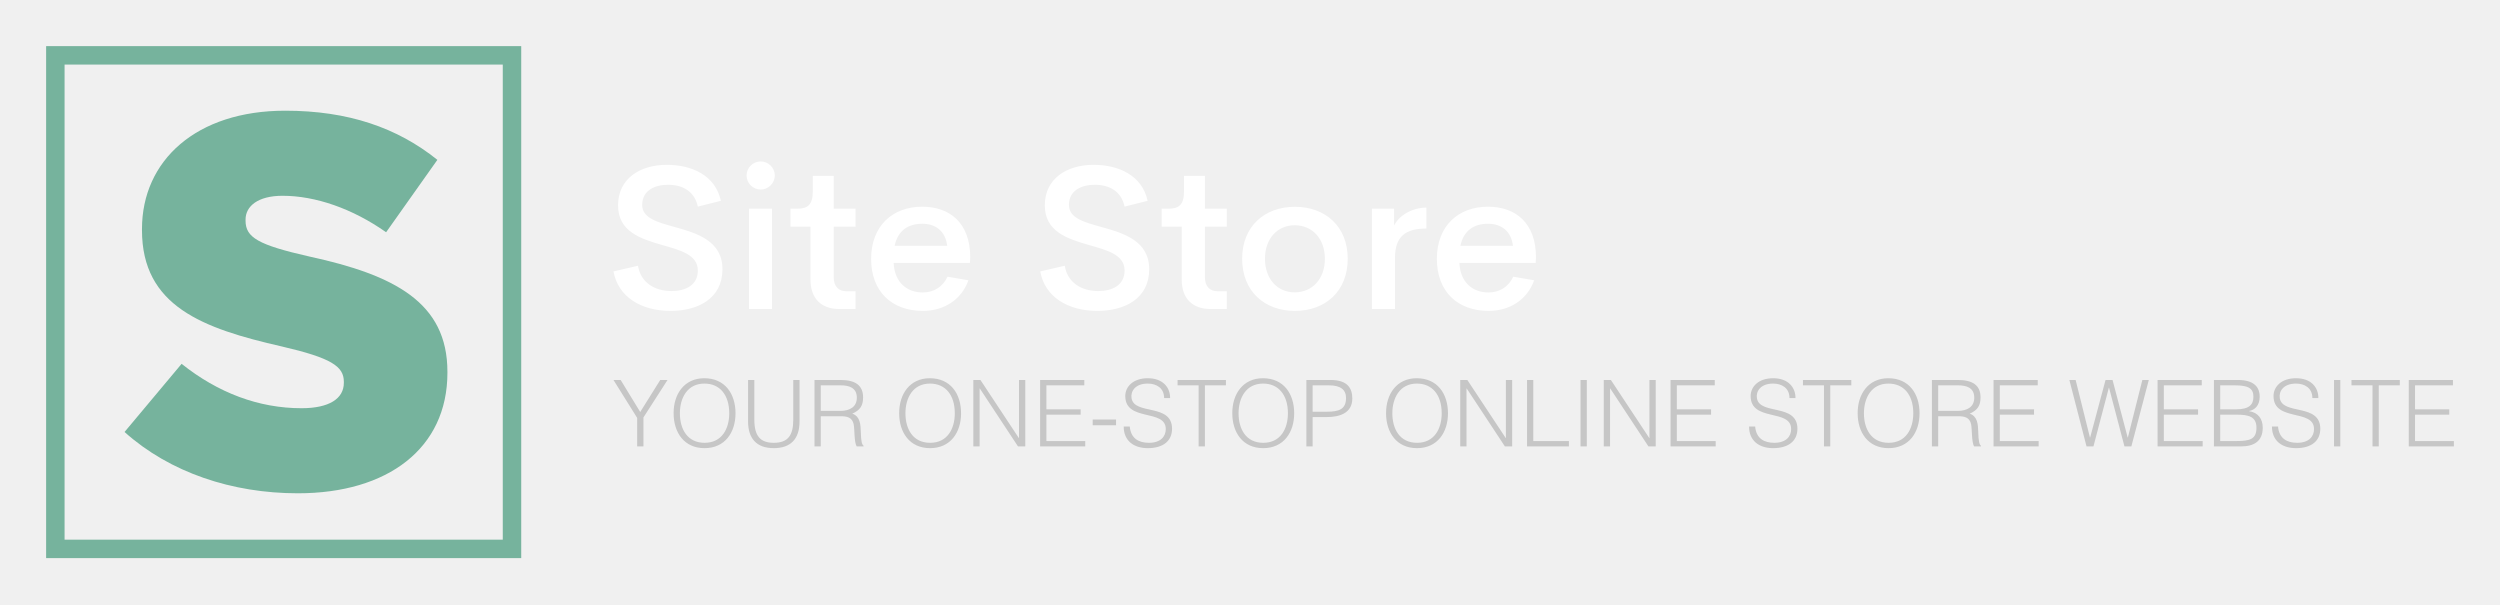
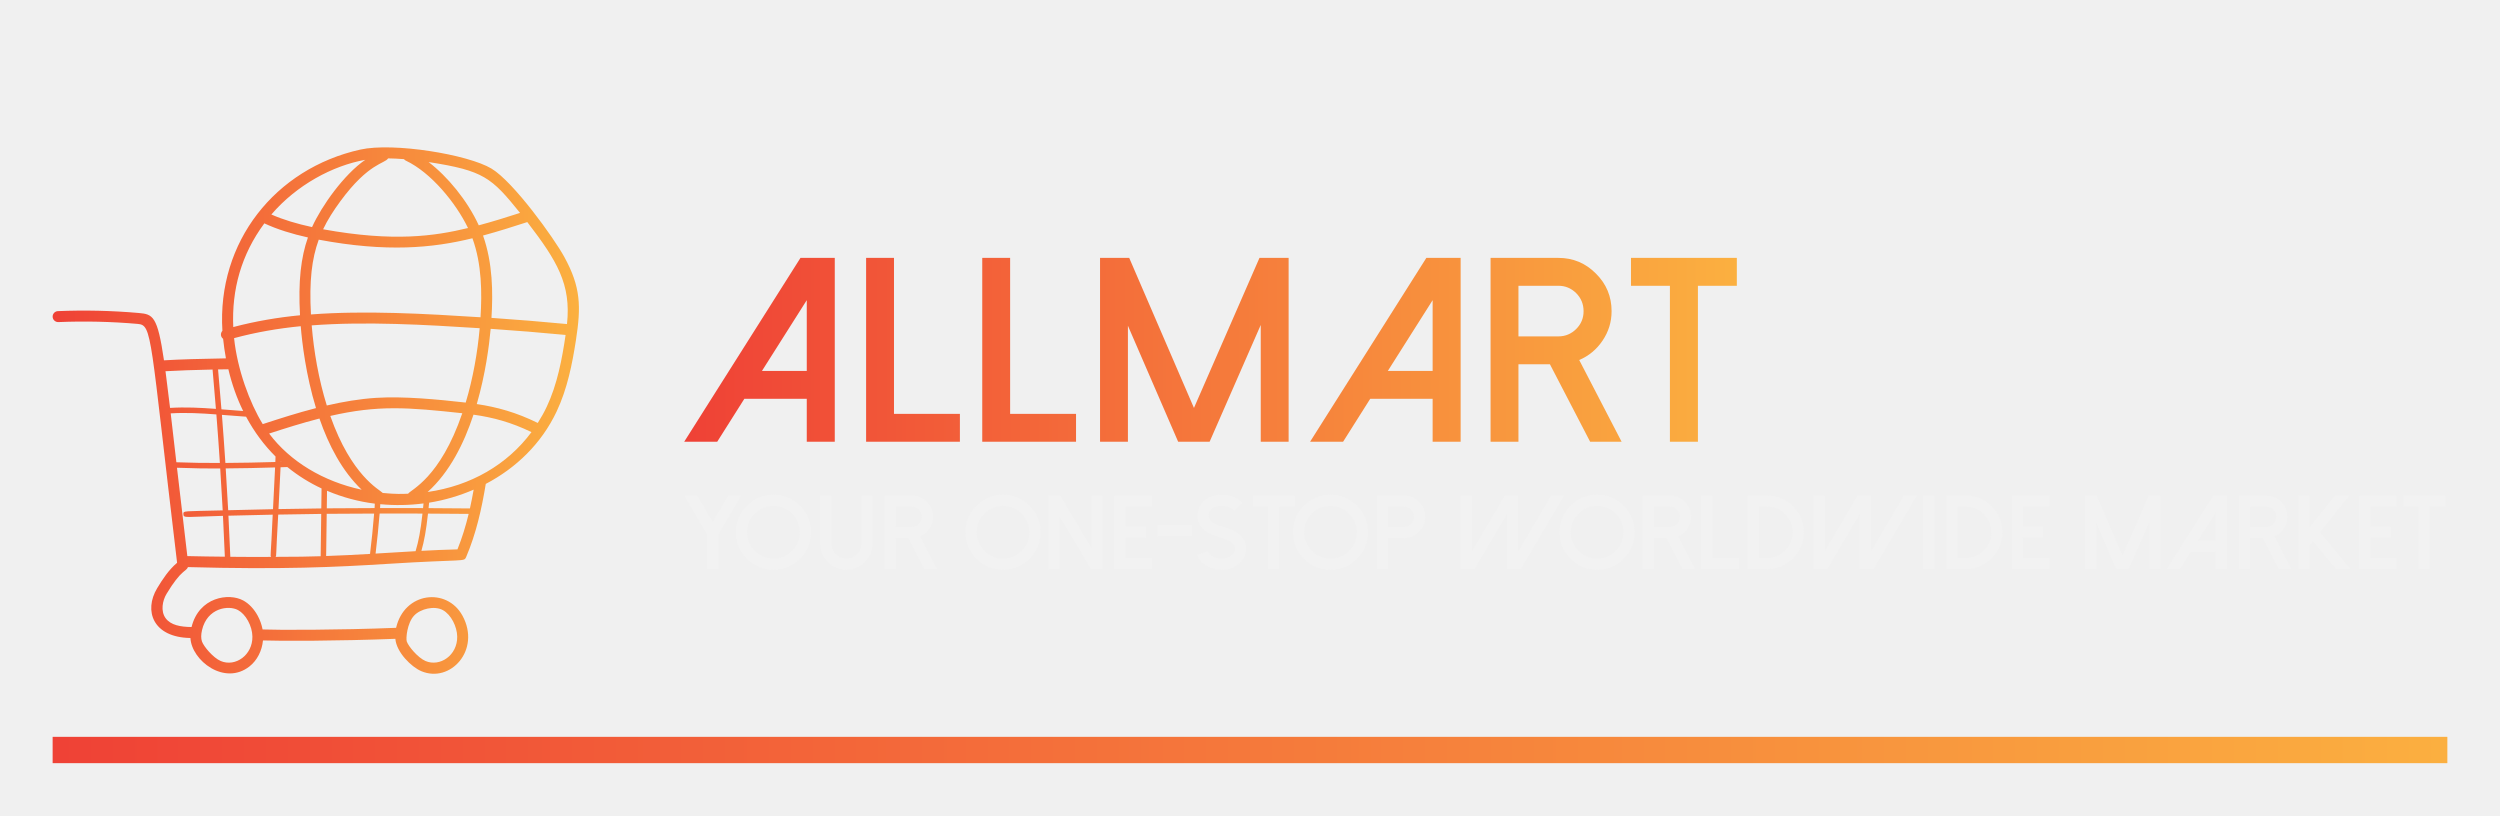
- <svg xmlns="http://www.w3.org/2000/svg" version="1.1" width="3114.943" height="752.874" viewBox="0 0 3114.943 752.874">
-   <g transform="scale(5.747126) translate(10, 10)">
-     <defs id="SvgjsDefs2392" />
-     <g id="SvgjsG2393" featureKey="symbolContainer" transform="matrix(1,0,0,1,0,0)" fill="#76b39d">
-       <path fill-rule="nonzero" d="             M0,0             H103             V111             H0,0             z             M4,4             v103             h95             v-103             z     " />
+ <svg xmlns="http://www.w3.org/2000/svg" version="1.1" width="3131.868" height="1021.978" viewBox="0 0 3131.868 1021.978">
+   <g transform="scale(6.593407) translate(10, 10)">
+     <defs id="SvgjsDefs9229">
+       <linearGradient id="SvgjsLinearGradient9238">
+         <stop id="SvgjsStop9239" stop-color="#ef4136" offset="0" />
+         <stop id="SvgjsStop9240" stop-color="#fbb040" offset="1" />
+       </linearGradient>
+       <linearGradient id="SvgjsLinearGradient9241">
+         <stop id="SvgjsStop9242" stop-color="#ef4136" offset="0" />
+         <stop id="SvgjsStop9243" stop-color="#fbb040" offset="1" />
+       </linearGradient>
+       <linearGradient id="SvgjsLinearGradient9244">
+         <stop id="SvgjsStop9245" stop-color="#ef4136" offset="0" />
+         <stop id="SvgjsStop9246" stop-color="#fbb040" offset="1" />
+       </linearGradient>
+     </defs>
+     <g id="SvgjsG9230" featureKey="rootContainer" transform="matrix(1,0,0,1,0,0)" fill="url(#SvgjsLinearGradient9238)">
+       <rect y="0" height="1" width="1" opacity="0" />
+       <rect y="130" width="455" height="5" />
    </g>
-     <g id="SvgjsG2394" featureKey="monogramFeature-0" transform="matrix(1.909438,0,0,1.909438,15.96891,-18.9951)" fill="#76b39d">
-       <path d="M20.22 60.72 c-7.44 0 -14.52 -2.34 -19.68 -6.96 l6.48 -7.74 c4.14 3.3 8.76 5.04 13.62 5.04 c3.12 0 4.8 -1.08 4.8 -2.88 l0 -0.12 c0 -1.74 -1.38 -2.7 -7.08 -4.02 c-8.94 -2.04 -15.84 -4.56 -15.84 -13.2 l0 -0.12 c0 -7.8 6.18 -13.44 16.26 -13.44 c7.14 0 12.72 1.92 17.28 5.58 l-5.82 8.22 c-3.84 -2.7 -8.04 -4.14 -11.76 -4.14 c-2.82 0 -4.2 1.2 -4.2 2.7 l0 0.12 c0 1.92 1.44 2.76 7.26 4.08 c9.66 2.1 15.66 5.22 15.66 13.08 l0 0.12 c0 8.58 -6.78 13.68 -16.98 13.68 z" />
+     <g id="SvgjsG9231" featureKey="symbolFeature-0" transform="matrix(2.083351,0,0,2.083351,-3.12545,14.88013)" fill="url(#SvgjsLinearGradient9241)">
+       <g>
+         <path d="M41.531,3.437c-2.135-1.29-8.953-2.412-11.975-1.736   C21.797,3.436,16.484,10.113,16.983,18.228c-0.21,0.233-0.164,0.558,0.065,0.729   c0.063,0.614,0.151,1.207,0.257,1.782c-2.258,0.037-4.255,0.095-5.65,0.18   c-0.592-4.057-1.009-4.204-2.309-4.318c-2.442-0.214-4.924-0.271-7.367-0.169   C1.704,16.443,1.49,16.677,1.501,16.953c0.012,0.275,0.247,0.487,0.521,0.479   c2.404-0.101,4.84-0.044,7.238,0.166c1.342,0.118,1.094,0.899,3.591,21.786   c-0.749,0.626-1.338,1.518-1.822,2.325c-1.228,2.049-0.391,4.479,3.038,4.534   c0.107,2.062,3.122,4.385,5.393,2.586c0.702-0.554,1.137-1.437,1.223-2.364   c1.534,0.059,6.884,0.056,12.073-0.148c0.102,1.231,1.451,2.557,2.359,2.947   c2.648,1.134,5.473-1.928,3.76-5.063c-1.428-2.595-5.294-2.161-6.049,1.105   c-0.001,0.003-0,0.005-0.001,0.008c-5.313,0.212-10.835,0.207-12.177,0.15   c-0.081-0.429-0.229-0.857-0.451-1.263c-0.338-0.617-0.79-1.093-1.309-1.378   c-1.317-0.721-4.042-0.32-4.717,2.419c-0.993-0.011-1.9-0.164-2.369-0.809   c-0.467-0.644-0.284-1.597,0.083-2.209c1.348-2.246,1.805-2.032,1.957-2.448   c8.553,0.236,13.461,0.004,18.221-0.295c7.092-0.446,6.95-0.157,7.152-0.631   c0.917-2.151,1.417-4.407,1.787-6.661c2.751-1.442,5.071-3.659,6.462-6.602   c0.979-2.073,1.423-4.336,1.756-6.473c0.487-3.124,0.449-4.872-1.05-7.613   C47.217,9.753,43.535,4.647,41.531,3.437z M34.456,44.21   c0.586-0.637,1.865-0.931,2.629-0.513c0.767,0.421,1.294,1.511,1.312,2.405   c0.034,1.731-1.587,2.797-2.888,2.24c-0.691-0.296-1.557-1.325-1.713-1.786   C33.705,46.284,33.833,44.887,34.456,44.21z M15.123,45.528   c0.472-2.043,2.432-2.298,3.285-1.831c0.351,0.192,0.666,0.532,0.912,0.981   c0.252,0.461,0.39,0.954,0.399,1.424c0.033,1.706-1.562,2.808-2.887,2.24   c-0.702-0.3-1.563-1.338-1.714-1.786C15.026,46.282,15.027,45.945,15.123,45.528z    M44.128,7.474c-1.205,0.39-2.466,0.786-3.764,1.133   C39.32,6.333,37.517,4.159,35.787,2.837C40.825,3.617,41.522,4.244,44.128,7.474z    M33.92,33.083c-0.537,0.02-1.063,0.053-2.31-0.067   c-0.323-0.327-2.852-1.548-4.788-7.026c4.383-1.001,7.053-0.784,12.039-0.246   C36.83,31.68,34.169,32.71,33.92,33.083z M35.326,33.97   c-0.014,0.144-0.028,0.293-0.042,0.426c-1.304-0.006-2.611-0.007-3.921-0.004   c0.009-0.118,0.013-0.236,0.018-0.353C32.695,34.165,34.02,34.141,35.326,33.97z    M21.244,27.598c1.459-0.474,2.998-0.964,4.589-1.371   c0.833,2.413,2.06,4.789,3.852,6.492C26.188,31.969,23.154,30.148,21.244,27.598z    M22.357,30.173c-0.015,0-0.03,0.001-0.046,0.002   c0.001-0.015,0.001-0.027,0.002-0.042C22.327,30.146,22.342,30.16,22.357,30.173   z M20.662,26.736c-1.2-1.956-2.313-4.978-2.614-7.84   c1.995-0.54,4.036-0.89,6.079-1.089c0.123,1.513,0.467,4.432,1.392,7.468   C23.827,25.71,22.197,26.236,20.662,26.736z M31.026,24.34   c-1.532,0.096-3.046,0.357-4.522,0.698c-0.743-2.388-1.186-4.951-1.377-7.306   c4.912-0.375,10.4-0.058,15.32,0.258c-0.194,2.196-0.606,4.557-1.274,6.782   C36.536,24.476,33.509,24.187,31.026,24.34z M25.059,16.735   c-0.17-3.034,0.078-5.091,0.711-6.82c6.201,1.166,10.397,0.762,14.015-0.128   c0.865,2.376,0.876,5.008,0.738,7.205C35.512,16.671,30.012,16.358,25.059,16.735   z M32.094,2.501c0.461,0.007,0.947,0.031,1.449,0.071   c0.046,0.056,0.101,0.105,0.171,0.137c2.295,1.082,4.568,3.86,5.669,6.145   c-3.034,0.732-6.77,1.285-13.217,0.114c0.419-0.879,0.947-1.701,1.583-2.568   C30.329,2.89,31.818,2.984,32.094,2.501z M30.01,2.633   c-1.936,1.333-3.979,4.199-4.851,6.135c-1.356-0.292-2.634-0.671-3.71-1.148   C23.759,4.922,27.044,3.163,30.01,2.633z M20.808,8.428   c1.161,0.545,2.533,0.966,3.975,1.286c-0.638,1.819-0.895,3.991-0.722,7.096   c-2.04,0.197-4.083,0.545-6.088,1.075C17.822,14.46,18.709,11.267,20.808,8.428z    M17.527,21.736c0.329,1.39,0.785,2.658,1.349,3.805   c-0.622-0.043-1.259-0.094-1.98-0.153c-0.097-1.215-0.199-2.429-0.309-3.638   C16.888,21.744,17.211,21.74,17.527,21.736z M11.794,21.913   c1.116-0.067,2.6-0.117,4.292-0.153c0.109,1.192,0.209,2.389,0.305,3.587   c-1.379-0.106-2.783-0.177-4.182-0.089C12.055,23.953,11.919,22.849,11.794,21.913z    M12.268,25.757c1.385-0.085,2.787-0.011,4.166,0.096   c0.116,1.473,0.223,2.949,0.32,4.426c-1.325,0.004-2.649-0.011-3.97-0.063   C12.627,28.859,12.428,27.125,12.268,25.757z M13.785,38.773   c-0.371-3.112-0.681-5.777-0.944-8.057c1.794,0.067,2.722,0.071,3.943,0.067   c0.082,1.274,0.158,2.547,0.226,3.82c-3.592,0.097-3.594,0.01-3.585,0.348   c0.014,0.384,0.201,0.243,3.609,0.151c0.064,1.244,0.122,2.487,0.172,3.726   C16.064,38.814,14.921,38.805,13.785,38.773z M21.426,38.846   c-1.242,0.007-2.477,0.005-3.72-0.009c-0.05-1.246-0.108-2.496-0.173-3.748   c1.347-0.035,2.692-0.069,4.038-0.094C21.394,39.013,21.328,38.677,21.426,38.846z    M21.598,34.495c-1.363,0.026-2.725,0.06-4.088,0.095   c-0.067-1.27-0.144-2.542-0.225-3.814c1.509-0.01,3.01-0.042,4.503-0.088   C21.741,31.733,21.677,32.974,21.598,34.495z M21.81,30.191   c-1.509,0.047-3.03,0.076-4.555,0.086c-0.096-1.463-0.201-2.925-0.316-4.384   c0.817,0.067,1.517,0.123,2.203,0.167c0.749,1.394,1.654,2.607,2.687,3.63   C21.823,29.854,21.817,30.015,21.81,30.191z M25.945,38.785   c-1.922,0.056-1.421,0.037-4.112,0.057c0.097-0.172-0.001,0.297,0.24-3.854   c1.309-0.024,2.617-0.047,3.923-0.062L25.945,38.785z M26.002,34.425   c-1.3,0.015-2.602,0.038-3.904,0.061c0.079-1.523,0.143-2.767,0.19-3.814   c0.207-0.007,0.414-0.013,0.62-0.02c0.968,0.785,2.014,1.437,3.118,1.952   L26.002,34.425z M30.447,38.573c-1.318,0.08-2.652,0.146-4.002,0.192l0.051-3.847   c1.445-0.016,2.884-0.019,4.324-0.023C30.721,36.124,30.597,37.35,30.447,38.573z    M30.862,34.394c-1.452,0.005-2.902,0.008-4.359,0.023l0.021-1.602   c1.395,0.593,2.863,0.987,4.359,1.175C30.877,34.125,30.872,34.26,30.862,34.394z    M30.953,38.543c0.147-1.214,0.272-2.431,0.37-3.651   c1.306-0.003,2.608-0.002,3.908,0.003c-0.179,1.6-0.353,2.5-0.629,3.43   C33.725,38.375,31.055,38.537,30.953,38.543z M38.42,38.159   c-1.105,0.028-2.202,0.077-3.288,0.135c0.258-0.908,0.428-1.825,0.601-3.395   c1.238,0.007,2.478,0.011,3.709,0.026C39.174,36.024,38.847,37.108,38.42,38.159z    M39.558,34.426c-1.252-0.015-2.513-0.02-3.772-0.027   c0.016-0.155,0.032-0.328,0.049-0.497c1.402-0.226,2.768-0.629,4.062-1.188   C39.794,33.287,39.686,33.859,39.558,34.426z M35.7,32.927   c2.001-1.793,3.315-4.424,4.182-7.052c1.771,0.247,3.433,0.693,5.289,1.591   C42.964,30.438,39.63,32.366,35.7,32.927z M46.561,25.158   c-0.243,0.515-0.521,1.002-0.818,1.473c-1.929-0.953-3.707-1.451-5.561-1.723   c0.797-2.746,1.133-5.357,1.267-6.862c2.287,0.156,4.568,0.342,6.833,0.558   C47.958,20.818,47.52,23.127,46.561,25.158z M48.41,17.611   c-2.283-0.218-4.583-0.406-6.888-0.563c0.142-2.272,0.123-4.995-0.77-7.51   c1.399-0.379,2.752-0.809,4.037-1.227C47.504,11.845,48.798,13.979,48.41,17.611z" />
+       </g>
    </g>
-     <g id="SvgjsG2395" featureKey="nameFeature-0" transform="matrix(1.106786,0,0,1.106786,121.0974,12.7211)" fill="#ffffff">
-       <path d="M12.93 40.371 c-5.898 0 -10.313 -2.812 -11.211 -7.734 l4.805 -1.113 c0.508 3.203 3.144 4.961 6.582 4.961 c2.715 0 5.176 -1.152 5.137 -4.082 c-0.039 -3.047 -3.418 -3.926 -7.07 -4.961 c-4.219 -1.23 -8.555 -2.637 -8.555 -7.754 c0 -5.195 4.258 -7.93 9.551 -7.93 c4.883 0 9.512 2.051 10.586 7.051 l-4.512 1.133 c-0.625 -2.969 -2.93 -4.277 -5.84 -4.277 c-2.598 0 -5.059 1.113 -5.059 3.945 c0 2.578 2.949 3.379 6.328 4.316 c4.356 1.211 9.395 2.695 9.395 8.281 c0 5.762 -4.824 8.164 -10.137 8.164 z M30.566 16.602 c-1.523 0 -2.773 -1.25 -2.773 -2.754 c0 -1.523 1.25 -2.754 2.773 -2.754 c1.484 0 2.754 1.23 2.754 2.754 c0 1.504 -1.27 2.754 -2.754 2.754 z M28.262 40 l0 -19.648 l4.512 0 l0 19.648 l-4.512 0 z M45.938 40 c-3.516 0 -5.625 -2.07 -5.625 -5.742 l0 -10.391 l-3.926 0 l0 -3.516 l1.348 0 c2.07 0 3.027 -0.82 3.027 -3.379 l0 -3.047 l4.102 0 l0 6.426 l4.277 0 l0 3.516 l-4.277 0 l0 9.922 c0 1.836 0.996 2.734 2.5 2.734 l1.777 0 l0 3.477 l-3.203 0 z M71.602 29.844 l-0.059 1.133 l-14.941 0 c0.176 3.906 2.695 5.781 5.684 5.781 c2.188 0 3.965 -1.113 4.863 -3.086 l4.102 0.703 c-1.367 3.789 -4.766 5.996 -8.926 5.996 c-6.035 0 -10.137 -3.75 -10.137 -10.195 s4.199 -10.215 10 -10.215 c5.41 0 9.395 3.164 9.414 9.883 z M62.207 23.301 c-2.754 0 -4.785 1.328 -5.41 4.316 l10.293 0 c-0.352 -2.91 -2.285 -4.316 -4.883 -4.316 z M96.524 40.371 c-5.898 0 -10.313 -2.812 -11.211 -7.734 l4.805 -1.113 c0.508 3.203 3.144 4.961 6.582 4.961 c2.715 0 5.176 -1.152 5.137 -4.082 c-0.039 -3.047 -3.418 -3.926 -7.07 -4.961 c-4.219 -1.23 -8.555 -2.637 -8.555 -7.754 c0 -5.195 4.258 -7.93 9.551 -7.93 c4.883 0 9.512 2.051 10.586 7.051 l-4.512 1.133 c-0.625 -2.969 -2.93 -4.277 -5.84 -4.277 c-2.598 0 -5.059 1.113 -5.059 3.945 c0 2.578 2.949 3.379 6.328 4.316 c4.356 1.211 9.395 2.695 9.395 8.281 c0 5.762 -4.824 8.164 -10.137 8.164 z M118.652 40 c-3.516 0 -5.625 -2.07 -5.625 -5.742 l0 -10.391 l-3.926 0 l0 -3.516 l1.348 0 c2.07 0 3.027 -0.82 3.027 -3.379 l0 -3.047 l4.102 0 l0 6.426 l4.277 0 l0 3.516 l-4.277 0 l0 9.922 c0 1.836 0.996 2.734 2.5 2.734 l1.777 0 l0 3.477 l-3.203 0 z M135.196 40.371 c-5.938 0 -10.332 -3.848 -10.332 -10.215 c0 -6.309 4.356 -10.176 10.332 -10.176 c5.996 0 10.352 3.867 10.352 10.176 c0 6.367 -4.375 10.215 -10.352 10.215 z M135.156 36.738 c3.418 0 5.918 -2.598 5.918 -6.582 c0 -3.965 -2.5 -6.562 -5.918 -6.562 c-3.359 0 -5.82 2.598 -5.82 6.562 c0 3.984 2.461 6.582 5.82 6.582 z M154.629 23.652 c0.957 -1.953 3.477 -3.496 6.328 -3.516 l0 4.102 c-4.004 0 -6.152 1.465 -6.152 5.742 l0 10.02 l-4.512 0 l0 -19.648 l4.336 0 l0 3.301 z M182.422 29.844 l-0.059 1.133 l-14.941 0 c0.176 3.906 2.695 5.781 5.684 5.781 c2.188 0 3.965 -1.113 4.863 -3.086 l4.102 0.703 c-1.367 3.789 -4.766 5.996 -8.926 5.996 c-6.035 0 -10.137 -3.75 -10.137 -10.195 s4.199 -10.215 10 -10.215 c5.41 0 9.395 3.164 9.414 9.883 z M173.027 23.301 c-2.754 0 -4.785 1.328 -5.41 4.316 l10.293 0 c-0.352 -2.91 -2.285 -4.316 -4.883 -4.316 z" />
+     <g id="SvgjsG9232" featureKey="nameFeature-0" transform="matrix(1.249694,0,0,1.249694,119.9513,23.94044)" fill="url(#SvgjsLinearGradient9244)">
+       <path d="M17.715 12.051 l-17.676 27.949 l5.019 0 l4.121 -6.523 l9.492 0 l0 6.523 l4.258 0 l0 -27.949 l-5.215 0 z M18.672 18.477 l0 10.762 l-6.816 0 z M27.695 12.051 l0 27.949 l14.258 0 l0 -4.238 l-10.02 0 l0 -23.711 l-4.238 0 z M45.352 12.051 l0 27.949 l14.258 0 l0 -4.238 l-10.02 0 l0 -23.711 l-4.238 0 z M87.5 12.051 l-9.961 22.813 l-9.844 -22.813 l-4.434 0 l0 27.949 l4.238 0 l0 -17.637 l7.637 17.637 l4.785 0 l7.773 -17.754 l0 17.754 l4.238 0 l0 -27.949 l-4.434 0 z M112.871 12.051 l-17.676 27.949 l5.019 0 l4.121 -6.523 l9.492 0 l0 6.523 l4.258 0 l0 -27.949 l-5.215 0 z M113.828 18.477 l0 10.762 l-6.816 0 z M126.875 23.984 l0 -7.695 l6.074 0 c1.055 0 1.96 0.378 2.715 1.133 c0.742 0.755 1.113 1.667 1.113 2.734 c0 1.055 -0.371 1.953 -1.113 2.695 c-0.755 0.755 -1.66 1.133 -2.715 1.133 l-6.074 0 z M136.113 27.578 c1.458 -0.625 2.637 -1.601 3.535 -2.93 c0.924 -1.354 1.387 -2.852 1.387 -4.492 c0 -2.24 -0.794 -4.147 -2.383 -5.723 c-1.575 -1.589 -3.477 -2.383 -5.703 -2.383 l-10.313 0 l0 27.949 l4.238 0 l0 -11.777 l4.785 0 l6.113 11.777 l4.785 0 z M143.984 12.051 l0 4.238 l5.918 0 l0 23.711 l4.258 0 l0 -23.711 l5.918 0 l0 -4.238 l-16.094 0 z" />
    </g>
-     <g id="SvgjsG2396" featureKey="sloganFeature-0" transform="matrix(1,0,0,1,122.76,66.78)" fill="#c6c6c6">
-       <path d="M1.8 5.6 l4.24 6.94 l4.34 -6.94 l1.58 0 l-5.22 8.12 l0 6.28 l-1.36 0 l0 -6.18 l-5.14 -8.22 l1.56 0 z M13.28 12.82 c-0.02 -4.2 2.34 -7.6 6.64 -7.6 c4.5 0 6.78 3.38 6.78 7.6 c0 4.14 -2.28 7.56 -6.72 7.56 s-6.7 -3.42 -6.7 -7.56 z M20 19.22 c3.74 0 5.34 -3.04 5.34 -6.4 c0 -4 -2.06 -6.44 -5.38 -6.44 c-3.7 0 -5.32 3.1 -5.32 6.44 c0 3.4 1.6 6.4 5.36 6.4 z M29.42 14.58 l0 -8.98 l1.36 0 l0 8.58 c0 3.56 1.28 5.04 4.22 5.04 c3.1 0 4.22 -1.64 4.22 -5.04 l0 -8.58 l1.36 0 l0 8.98 c0 3.74 -1.86 5.8 -5.58 5.8 c-3.76 0 -5.58 -2.12 -5.58 -5.8 z M45.18 12.3 l4.24 0 c2.02 0 3.58 -0.84 3.58 -2.86 c0 -2.16 -1.68 -2.68 -3.5 -2.68 l-4.32 0 l0 5.54 z M49.46 13.46 l-4.28 0 l0 6.54 l-1.36 0 l0 -14.4 l5.64 0 c3.16 0 4.9 1.12 4.9 3.78 c0 1.82 -0.68 2.78 -2.34 3.52 c1.7 0.58 1.8 2.38 1.84 3.9 c0.06 2.18 0.24 2.78 0.6 3.06 l0 0.14 l-1.5 0 c-0.56 -0.98 -0.42 -3.68 -0.64 -4.78 c-0.32 -1.56 -1.5 -1.76 -2.86 -1.76 z M62.18 12.82 c-0.02 -4.2 2.34 -7.6 6.64 -7.6 c4.5 0 6.78 3.38 6.78 7.6 c0 4.14 -2.28 7.56 -6.72 7.56 s-6.7 -3.42 -6.7 -7.56 z M68.9 19.22 c3.74 0 5.34 -3.04 5.34 -6.4 c0 -4 -2.06 -6.44 -5.38 -6.44 c-3.7 0 -5.32 3.1 -5.32 6.44 c0 3.4 1.6 6.4 5.36 6.4 z M87.94 20 l-8.28 -12.56 l-0.04 0 l0 12.56 l-1.36 0 l0 -14.4 l1.54 0 l8.32 12.58 l0.04 0 l0 -12.58 l1.36 0 l0 14.4 l-1.58 0 z M102.52 20 l-9.78 0 l0 -14.4 l9.58 0 l0 1.16 l-8.22 0 l0 5.2 l7.42 0 l0 1.16 l-7.42 0 l0 5.72 l8.42 0 l0 1.16 z M104.14 14.18 l5.06 0 l0 1.24 l-5.06 0 l0 -1.24 z M110.86 15.7 l1.32 0 c0.22 2.58 1.94 3.52 4.14 3.52 c2.58 0 3.66 -1.4 3.66 -2.98 c0 -4.46 -8.78 -1.5 -8.78 -7.16 c0 -2 1.66 -3.86 4.88 -3.86 c3.24 0 4.86 1.96 4.84 4.3 l-1.3 0 c0 -2.2 -1.7 -3.14 -3.54 -3.14 c-2.76 0 -3.76 1.7 -3.52 3.18 c0.62 3.72 8.78 1.04 8.78 6.62 c0 2.64 -1.94 4.2 -5.26 4.2 c-3 0 -5.22 -1.56 -5.22 -4.68 z M122.54 6.76 l0 -1.16 l10.48 0 l0 1.16 l-4.56 0 l0 13.24 l-1.36 0 l0 -13.24 l-4.56 0 z M134.4 12.82 c-0.02 -4.2 2.34 -7.6 6.64 -7.6 c4.5 0 6.78 3.38 6.78 7.6 c0 4.14 -2.28 7.56 -6.72 7.56 s-6.7 -3.42 -6.7 -7.56 z M141.12 19.22 c3.74 0 5.34 -3.04 5.34 -6.4 c0 -4 -2.06 -6.44 -5.38 -6.44 c-3.7 0 -5.32 3.1 -5.32 6.44 c0 3.4 1.6 6.4 5.36 6.4 z M151.82 20 l-1.36 0 l0 -14.4 l5.26 0 c3.74 0 4.7 1.86 4.7 4.02 c0 3.22 -2.86 4.02 -5.52 4.02 l-3.08 0 l0 6.36 z M151.82 12.48 l3.12 0 c2.54 0 4.12 -0.52 4.12 -2.96 c0 -1.8 -1.16 -2.76 -3.72 -2.76 l-3.52 0 l0 5.72 z M167.74 12.82 c-0.02 -4.2 2.34 -7.6 6.64 -7.6 c4.5 0 6.78 3.38 6.78 7.6 c0 4.14 -2.28 7.56 -6.72 7.56 s-6.7 -3.42 -6.7 -7.56 z M174.46 19.22 c3.74 0 5.34 -3.04 5.34 -6.4 c0 -4 -2.06 -6.44 -5.38 -6.44 c-3.7 0 -5.32 3.1 -5.32 6.44 c0 3.4 1.6 6.4 5.36 6.4 z M193.5 20 l-8.28 -12.56 l-0.04 0 l0 12.56 l-1.36 0 l0 -14.4 l1.54 0 l8.32 12.58 l0.04 0 l0 -12.58 l1.36 0 l0 14.4 l-1.58 0 z M207.38 20 l-9.08 0 l0 -14.4 l1.36 0 l0 13.24 l7.72 0 l0 1.16 z M211.26 20 l-1.36 0 l0 -14.4 l1.36 0 l0 14.4 z M224.62 20 l-8.28 -12.56 l-0.04 0 l0 12.56 l-1.36 0 l0 -14.4 l1.54 0 l8.32 12.58 l0.04 0 l0 -12.58 l1.36 0 l0 14.4 l-1.58 0 z M239.2 20 l-9.78 0 l0 -14.4 l9.58 0 l0 1.16 l-8.22 0 l0 5.2 l7.42 0 l0 1.16 l-7.42 0 l0 5.72 l8.42 0 l0 1.16 z M246.44 15.7 l1.32 0 c0.22 2.58 1.94 3.52 4.14 3.52 c2.58 0 3.66 -1.4 3.66 -2.98 c0 -4.46 -8.78 -1.5 -8.78 -7.16 c0 -2 1.66 -3.86 4.88 -3.86 c3.24 0 4.86 1.96 4.84 4.3 l-1.3 0 c0 -2.2 -1.7 -3.14 -3.54 -3.14 c-2.76 0 -3.76 1.7 -3.52 3.18 c0.62 3.72 8.78 1.04 8.78 6.62 c0 2.64 -1.94 4.2 -5.26 4.2 c-3 0 -5.22 -1.56 -5.22 -4.68 z M258.12 6.76 l0 -1.16 l10.48 0 l0 1.16 l-4.56 0 l0 13.24 l-1.36 0 l0 -13.24 l-4.56 0 z M269.98 12.82 c-0.02 -4.2 2.34 -7.6 6.64 -7.6 c4.5 0 6.78 3.38 6.78 7.6 c0 4.14 -2.28 7.56 -6.72 7.56 s-6.7 -3.42 -6.7 -7.56 z M276.7 19.22 c3.74 0 5.34 -3.04 5.34 -6.4 c0 -4 -2.06 -6.44 -5.38 -6.44 c-3.7 0 -5.32 3.1 -5.32 6.44 c0 3.4 1.6 6.4 5.36 6.4 z M287.44 12.3 l4.24 0 c2.02 0 3.58 -0.84 3.58 -2.86 c0 -2.16 -1.68 -2.68 -3.5 -2.68 l-4.32 0 l0 5.54 z M291.72 13.46 l-4.28 0 l0 6.54 l-1.36 0 l0 -14.4 l5.64 0 c3.16 0 4.9 1.12 4.9 3.78 c0 1.82 -0.68 2.78 -2.34 3.52 c1.7 0.58 1.8 2.38 1.84 3.9 c0.06 2.18 0.24 2.78 0.6 3.06 l0 0.14 l-1.5 0 c-0.56 -0.98 -0.42 -3.68 -0.64 -4.78 c-0.32 -1.56 -1.5 -1.76 -2.86 -1.76 z M309.22 20 l-9.78 0 l0 -14.4 l9.58 0 l0 1.16 l-8.22 0 l0 5.2 l7.42 0 l0 1.16 l-7.42 0 l0 5.72 l8.42 0 l0 1.16 z M325.24 5.6 l3.28 12.48 l0.04 0 l3.14 -12.48 l1.4 0 l-3.78 14.4 l-1.5 0 l-3.34 -12.72 l-0.04 0 l-3.34 12.72 l-1.5 0 l-3.72 -14.4 l1.36 0 l3.1 12.48 l0.04 0 l3.34 -12.48 l1.52 0 z M344.78 20 l-9.78 0 l0 -14.4 l9.58 0 l0 1.16 l-8.22 0 l0 5.2 l7.42 0 l0 1.16 l-7.42 0 l0 5.72 l8.42 0 l0 1.16 z M348.58 13.12 l0 5.72 l3.46 0 c3 0 4.4 -0.4 4.4 -2.9 c0 -2.38 -1.68 -2.82 -4.24 -2.82 l-3.62 0 z M348.58 6.76 l0 5.2 l3.44 0 c2.84 0 3.76 -1 3.76 -2.74 c0 -1.8 -1.08 -2.46 -4.06 -2.46 l-3.14 0 z M353.1 20 l-5.88 0 l0 -14.4 l5.2 0 c3.38 0 4.72 1.46 4.72 3.62 c0 2 -1.14 2.9 -2.3 3.1 l0 0.04 c1.98 0.3 2.96 1.68 2.96 3.58 c0 3 -1.96 4.06 -4.7 4.06 z M359.8 15.7 l1.32 0 c0.22 2.58 1.94 3.52 4.14 3.52 c2.58 0 3.66 -1.4 3.66 -2.98 c0 -4.46 -8.78 -1.5 -8.78 -7.16 c0 -2 1.66 -3.86 4.88 -3.86 c3.24 0 4.86 1.96 4.84 4.3 l-1.3 0 c0 -2.2 -1.7 -3.14 -3.54 -3.14 c-2.76 0 -3.76 1.7 -3.52 3.18 c0.62 3.72 8.78 1.04 8.78 6.62 c0 2.64 -1.94 4.2 -5.26 4.2 c-3 0 -5.22 -1.56 -5.22 -4.68 z M374.62 20 l-1.36 0 l0 -14.4 l1.36 0 l0 14.4 z M377.04 6.76 l0 -1.16 l10.48 0 l0 1.16 l-4.56 0 l0 13.24 l-1.36 0 l0 -13.24 l-4.56 0 z M399.24 20 l-9.78 0 l0 -14.4 l9.58 0 l0 1.16 l-8.22 0 l0 5.2 l7.42 0 l0 1.16 l-7.42 0 l0 5.72 l8.42 0 l0 1.16 z" />
+     <g id="SvgjsG9233" featureKey="sloganFeature-0" transform="matrix(1,0,0,1,119.9805,78.1211)" fill="#f2f2f2">
+       <path d="M8.398 6.025 l-2.959 5.019 l-2.959 -5.019 l-2.461 0 l4.356 7.402 l0 6.572 l2.129 0 l0 -6.572 l4.356 -7.402 l-2.461 0 z M13.437 9.473 c-0.977 0.977 -1.465 2.155 -1.465 3.535 s0.488 2.559 1.465 3.535 s2.155 1.465 3.535 1.465 s2.559 -0.488 3.535 -1.465 s1.465 -2.155 1.465 -3.535 s-0.488 -2.559 -1.465 -3.535 s-2.155 -1.465 -3.535 -1.465 s-2.559 0.488 -3.535 1.465 z M11.934 18.047 c-1.393 -1.393 -2.09 -3.073 -2.09 -5.039 s0.697 -3.646 2.09 -5.039 s3.073 -2.09 5.039 -2.09 s3.646 0.697 5.039 2.09 s2.09 3.073 2.09 5.039 s-0.697 3.646 -2.09 5.039 s-3.073 2.09 -5.039 2.09 s-3.646 -0.697 -5.039 -2.09 z M27.305 18.672 c-0.97 -0.97 -1.455 -2.142 -1.455 -3.516 l0 -9.141 l2.129 0 l0 9.141 c0 0.788 0.277 1.458 0.83 2.012 c0.56 0.56 1.23 0.84 2.012 0.84 c0.788 0 1.458 -0.28 2.012 -0.84 c0.56 -0.553 0.84 -1.224 0.84 -2.012 l0 -9.141 l2.129 0 l0 9.141 c0 1.374 -0.488 2.546 -1.465 3.516 c-0.97 0.97 -2.142 1.455 -3.516 1.455 c-1.367 0 -2.539 -0.485 -3.516 -1.455 z M40.205 11.992 l0 -3.848 l3.037 0 c0.527 0 0.98 0.189 1.357 0.566 c0.371 0.378 0.557 0.833 0.557 1.367 c0 0.527 -0.186 0.977 -0.557 1.348 c-0.378 0.378 -0.83 0.566 -1.357 0.566 l-3.037 0 z M44.824 13.789 c0.729 -0.312 1.318 -0.801 1.768 -1.465 c0.462 -0.677 0.693 -1.426 0.693 -2.246 c0 -1.12 -0.397 -2.074 -1.191 -2.861 c-0.788 -0.794 -1.738 -1.191 -2.852 -1.191 l-5.156 0 l0 13.975 l2.119 0 l0 -5.889 l2.393 0 l3.057 5.889 l2.393 0 z M57.061 9.473 c-0.977 0.977 -1.465 2.155 -1.465 3.535 s0.488 2.559 1.465 3.535 s2.155 1.465 3.535 1.465 s2.559 -0.488 3.535 -1.465 s1.465 -2.155 1.465 -3.535 s-0.488 -2.559 -1.465 -3.535 s-2.155 -1.465 -3.535 -1.465 s-2.559 0.488 -3.535 1.465 z M55.557 18.047 c-1.393 -1.393 -2.09 -3.073 -2.09 -5.039 s0.697 -3.646 2.09 -5.039 s3.073 -2.09 5.039 -2.09 s3.646 0.697 5.039 2.09 s2.09 3.073 2.09 5.039 s-0.697 3.646 -2.09 5.039 s-3.073 2.09 -5.039 2.09 s-3.646 -0.697 -5.039 -2.09 z M77.412 6.025 l0 9.99 l-5.967 -9.99 l-2.217 0 l0 13.975 l2.119 0 l0 -9.99 l5.977 9.99 l2.217 0 l0 -13.975 l-2.129 0 z M81.748 6.025 l0 13.975 l7.129 0 l0 -2.119 l-5.01 0 l0 -3.828 l3.867 0 l0 -2.119 l-3.867 0 l0 -3.789 l5.01 0 l0 -2.119 l-7.129 0 z M89.99 13.74 l6.455 0 l0 -2.119 l-6.455 0 l0 2.119 z M101.855 20.127 c-0.924 -0.039 -1.777 -0.286 -2.559 -0.742 c-0.885 -0.514 -1.488 -1.204 -1.807 -2.07 l1.992 -0.732 c0.163 0.43 0.498 0.778 1.006 1.045 c0.449 0.228 0.938 0.355 1.465 0.381 c0.814 0.033 1.488 -0.166 2.022 -0.596 c0.449 -0.365 0.687 -0.781 0.713 -1.25 c0.039 -0.892 -0.895 -1.605 -2.803 -2.139 c-2.988 -0.84 -4.437 -2.262 -4.346 -4.268 c0.059 -1.406 0.661 -2.458 1.807 -3.154 c0.872 -0.534 1.921 -0.771 3.144 -0.713 c1.484 0.065 2.676 0.583 3.574 1.553 l-1.553 1.445 c-0.508 -0.547 -1.214 -0.84 -2.119 -0.879 c-0.638 -0.026 -1.182 0.055 -1.631 0.244 c-0.703 0.299 -1.071 0.833 -1.103 1.602 c-0.039 0.879 0.895 1.585 2.803 2.119 c1.719 0.482 2.936 1.191 3.652 2.129 c0.495 0.651 0.726 1.37 0.693 2.158 c-0.052 1.107 -0.553 2.044 -1.504 2.812 c-0.885 0.71 -1.947 1.065 -3.184 1.065 c-0.091 0 -0.179 -0.003 -0.264 -0.01 z M108.008 6.025 l0 2.119 l2.959 0 l0 11.855 l2.129 0 l0 -11.855 l2.959 0 l0 -2.119 l-8.047 0 z M119.277 9.473 c-0.977 0.977 -1.465 2.155 -1.465 3.535 s0.488 2.559 1.465 3.535 s2.155 1.465 3.535 1.465 s2.559 -0.488 3.535 -1.465 s1.465 -2.155 1.465 -3.535 s-0.488 -2.559 -1.465 -3.535 s-2.155 -1.465 -3.535 -1.465 s-2.559 0.488 -3.535 1.465 z M117.773 18.047 c-1.393 -1.393 -2.09 -3.073 -2.09 -5.039 s0.697 -3.646 2.09 -5.039 s3.073 -2.09 5.039 -2.09 s3.646 0.697 5.039 2.09 s2.09 3.073 2.09 5.039 s-0.697 3.646 -2.09 5.039 s-3.073 2.09 -5.039 2.09 s-3.646 -0.697 -5.039 -2.09 z M133.73 11.992 l3.037 0 c0.527 0 0.98 -0.189 1.357 -0.566 c0.371 -0.371 0.557 -0.82 0.557 -1.348 c0 -0.534 -0.186 -0.99 -0.557 -1.367 c-0.378 -0.378 -0.83 -0.566 -1.357 -0.566 l-3.037 0 l0 3.848 z M133.73 20 l-2.119 -0 l0 -13.975 l5.156 0 c1.113 0 2.064 0.397 2.852 1.191 c0.794 0.788 1.191 1.742 1.191 2.861 c0 1.113 -0.397 2.064 -1.191 2.852 c-0.788 0.788 -1.738 1.182 -2.852 1.182 l-3.037 0 l0 5.889 z M147.588 6.025 l0 13.975 l2.598 0 l6.191 -10.518 l0 10.518 l2.598 0 l8.232 -13.975 l-2.461 0 l-6.24 10.596 l0 -10.596 l-2.559 0 l-6.24 10.596 l0 -10.596 l-2.119 0 z M169.932 9.473 c-0.977 0.977 -1.465 2.155 -1.465 3.535 s0.488 2.559 1.465 3.535 s2.155 1.465 3.535 1.465 s2.559 -0.488 3.535 -1.465 s1.465 -2.155 1.465 -3.535 s-0.488 -2.559 -1.465 -3.535 s-2.155 -1.465 -3.535 -1.465 s-2.559 0.488 -3.535 1.465 z M168.428 18.047 c-1.393 -1.393 -2.09 -3.073 -2.09 -5.039 s0.697 -3.646 2.09 -5.039 s3.073 -2.09 5.039 -2.09 s3.646 0.697 5.039 2.09 s2.09 3.073 2.09 5.039 s-0.697 3.646 -2.09 5.039 s-3.073 2.09 -5.039 2.09 s-3.646 -0.697 -5.039 -2.09 z M184.248 11.992 l0 -3.848 l3.037 0 c0.527 0 0.98 0.189 1.357 0.566 c0.371 0.378 0.557 0.833 0.557 1.367 c0 0.527 -0.186 0.977 -0.557 1.348 c-0.378 0.378 -0.83 0.566 -1.357 0.566 l-3.037 0 z M188.867 13.789 c0.729 -0.312 1.318 -0.801 1.768 -1.465 c0.462 -0.677 0.693 -1.426 0.693 -2.246 c0 -1.12 -0.397 -2.074 -1.191 -2.861 c-0.788 -0.794 -1.738 -1.191 -2.852 -1.191 l-5.156 0 l0 13.975 l2.119 0 l0 -5.889 l2.393 0 l3.057 5.889 l2.393 0 z M193.291 6.025 l0 13.975 l7.129 0 l0 -2.119 l-5.01 0 l0 -11.855 l-2.119 0 z M204.189 17.891 l1.562 -0 c1.341 0 2.49 -0.479 3.447 -1.435 c0.951 -0.951 1.426 -2.096 1.426 -3.438 c0 -1.348 -0.475 -2.497 -1.426 -3.447 c-0.957 -0.957 -2.106 -1.435 -3.447 -1.435 l-1.562 0 l0 9.756 z M202.08 20 l0 -13.975 l3.672 0 c1.927 0 3.574 0.684 4.941 2.051 c1.361 1.367 2.041 3.014 2.041 4.941 c0 1.921 -0.68 3.564 -2.041 4.932 c-1.367 1.367 -3.014 2.051 -4.941 2.051 l-3.672 0 z M214.609 6.025 l0 13.975 l2.598 0 l6.191 -10.518 l0 10.518 l2.598 0 l8.232 -13.975 l-2.461 0 l-6.24 10.596 l0 -10.596 l-2.559 0 l-6.24 10.596 l0 -10.596 l-2.119 0 z M237.549 6.045 l-2.119 0 l0 13.955 l2.119 0 l0 -13.955 z M241.934 17.891 l1.562 -0 c1.341 0 2.49 -0.479 3.447 -1.435 c0.951 -0.951 1.426 -2.096 1.426 -3.438 c0 -1.348 -0.475 -2.497 -1.426 -3.447 c-0.957 -0.957 -2.106 -1.435 -3.447 -1.435 l-1.562 0 l0 9.756 z M239.824 20 l0 -13.975 l3.672 0 c1.927 0 3.574 0.684 4.941 2.051 c1.361 1.367 2.041 3.014 2.041 4.941 c0 1.921 -0.68 3.564 -2.041 4.932 c-1.367 1.367 -3.014 2.051 -4.941 2.051 l-3.672 0 z M252.246 6.025 l0 13.975 l7.129 0 l0 -2.119 l-5.01 0 l0 -3.828 l3.867 0 l0 -2.119 l-3.867 0 l0 -3.789 l5.01 0 l0 -2.119 l-7.129 0 z M278.281 6.025 l-4.981 11.406 l-4.922 -11.406 l-2.217 0 l0 13.975 l2.119 0 l0 -8.818 l3.818 8.818 l2.393 0 l3.887 -8.877 l0 8.877 l2.119 0 l0 -13.975 l-2.217 0 z M290.547 6.025 l-8.838 13.975 l2.51 0 l2.061 -3.262 l4.746 0 l0 3.262 l2.129 0 l0 -13.975 l-2.607 0 z M291.025 9.238 l0 5.381 l-3.408 0 z M297.549 11.992 l0 -3.848 l3.037 0 c0.527 0 0.98 0.189 1.357 0.566 c0.371 0.378 0.557 0.833 0.557 1.367 c0 0.527 -0.186 0.977 -0.557 1.348 c-0.378 0.378 -0.83 0.566 -1.357 0.566 l-3.037 0 z M302.168 13.789 c0.729 -0.312 1.318 -0.801 1.768 -1.465 c0.462 -0.677 0.693 -1.426 0.693 -2.246 c0 -1.12 -0.397 -2.074 -1.191 -2.861 c-0.788 -0.794 -1.738 -1.191 -2.852 -1.191 l-5.156 0 l0 13.975 l2.119 0 l0 -5.889 l2.393 0 l3.057 5.889 l2.393 0 z M313.691 6.025 l-4.883 6.064 l0 -6.064 l-2.119 0 l0 13.975 l2.119 0 l0 -4.521 l0.654 -0.811 l4.385 5.332 l2.754 0 l-5.781 -7.021 l5.586 -6.953 l-2.715 0 z M318.272 6.025 l0 13.975 l7.129 0 l0 -2.119 l-5.01 0 l0 -3.828 l3.867 0 l0 -2.119 l-3.867 0 l0 -3.789 l5.01 0 l0 -2.119 l-7.129 0 z M326.611 6.025 l0 2.119 l2.959 0 l0 11.855 l2.129 0 l0 -11.855 l2.959 0 l0 -2.119 l-8.047 0 z" />
    </g>
  </g>
</svg>
